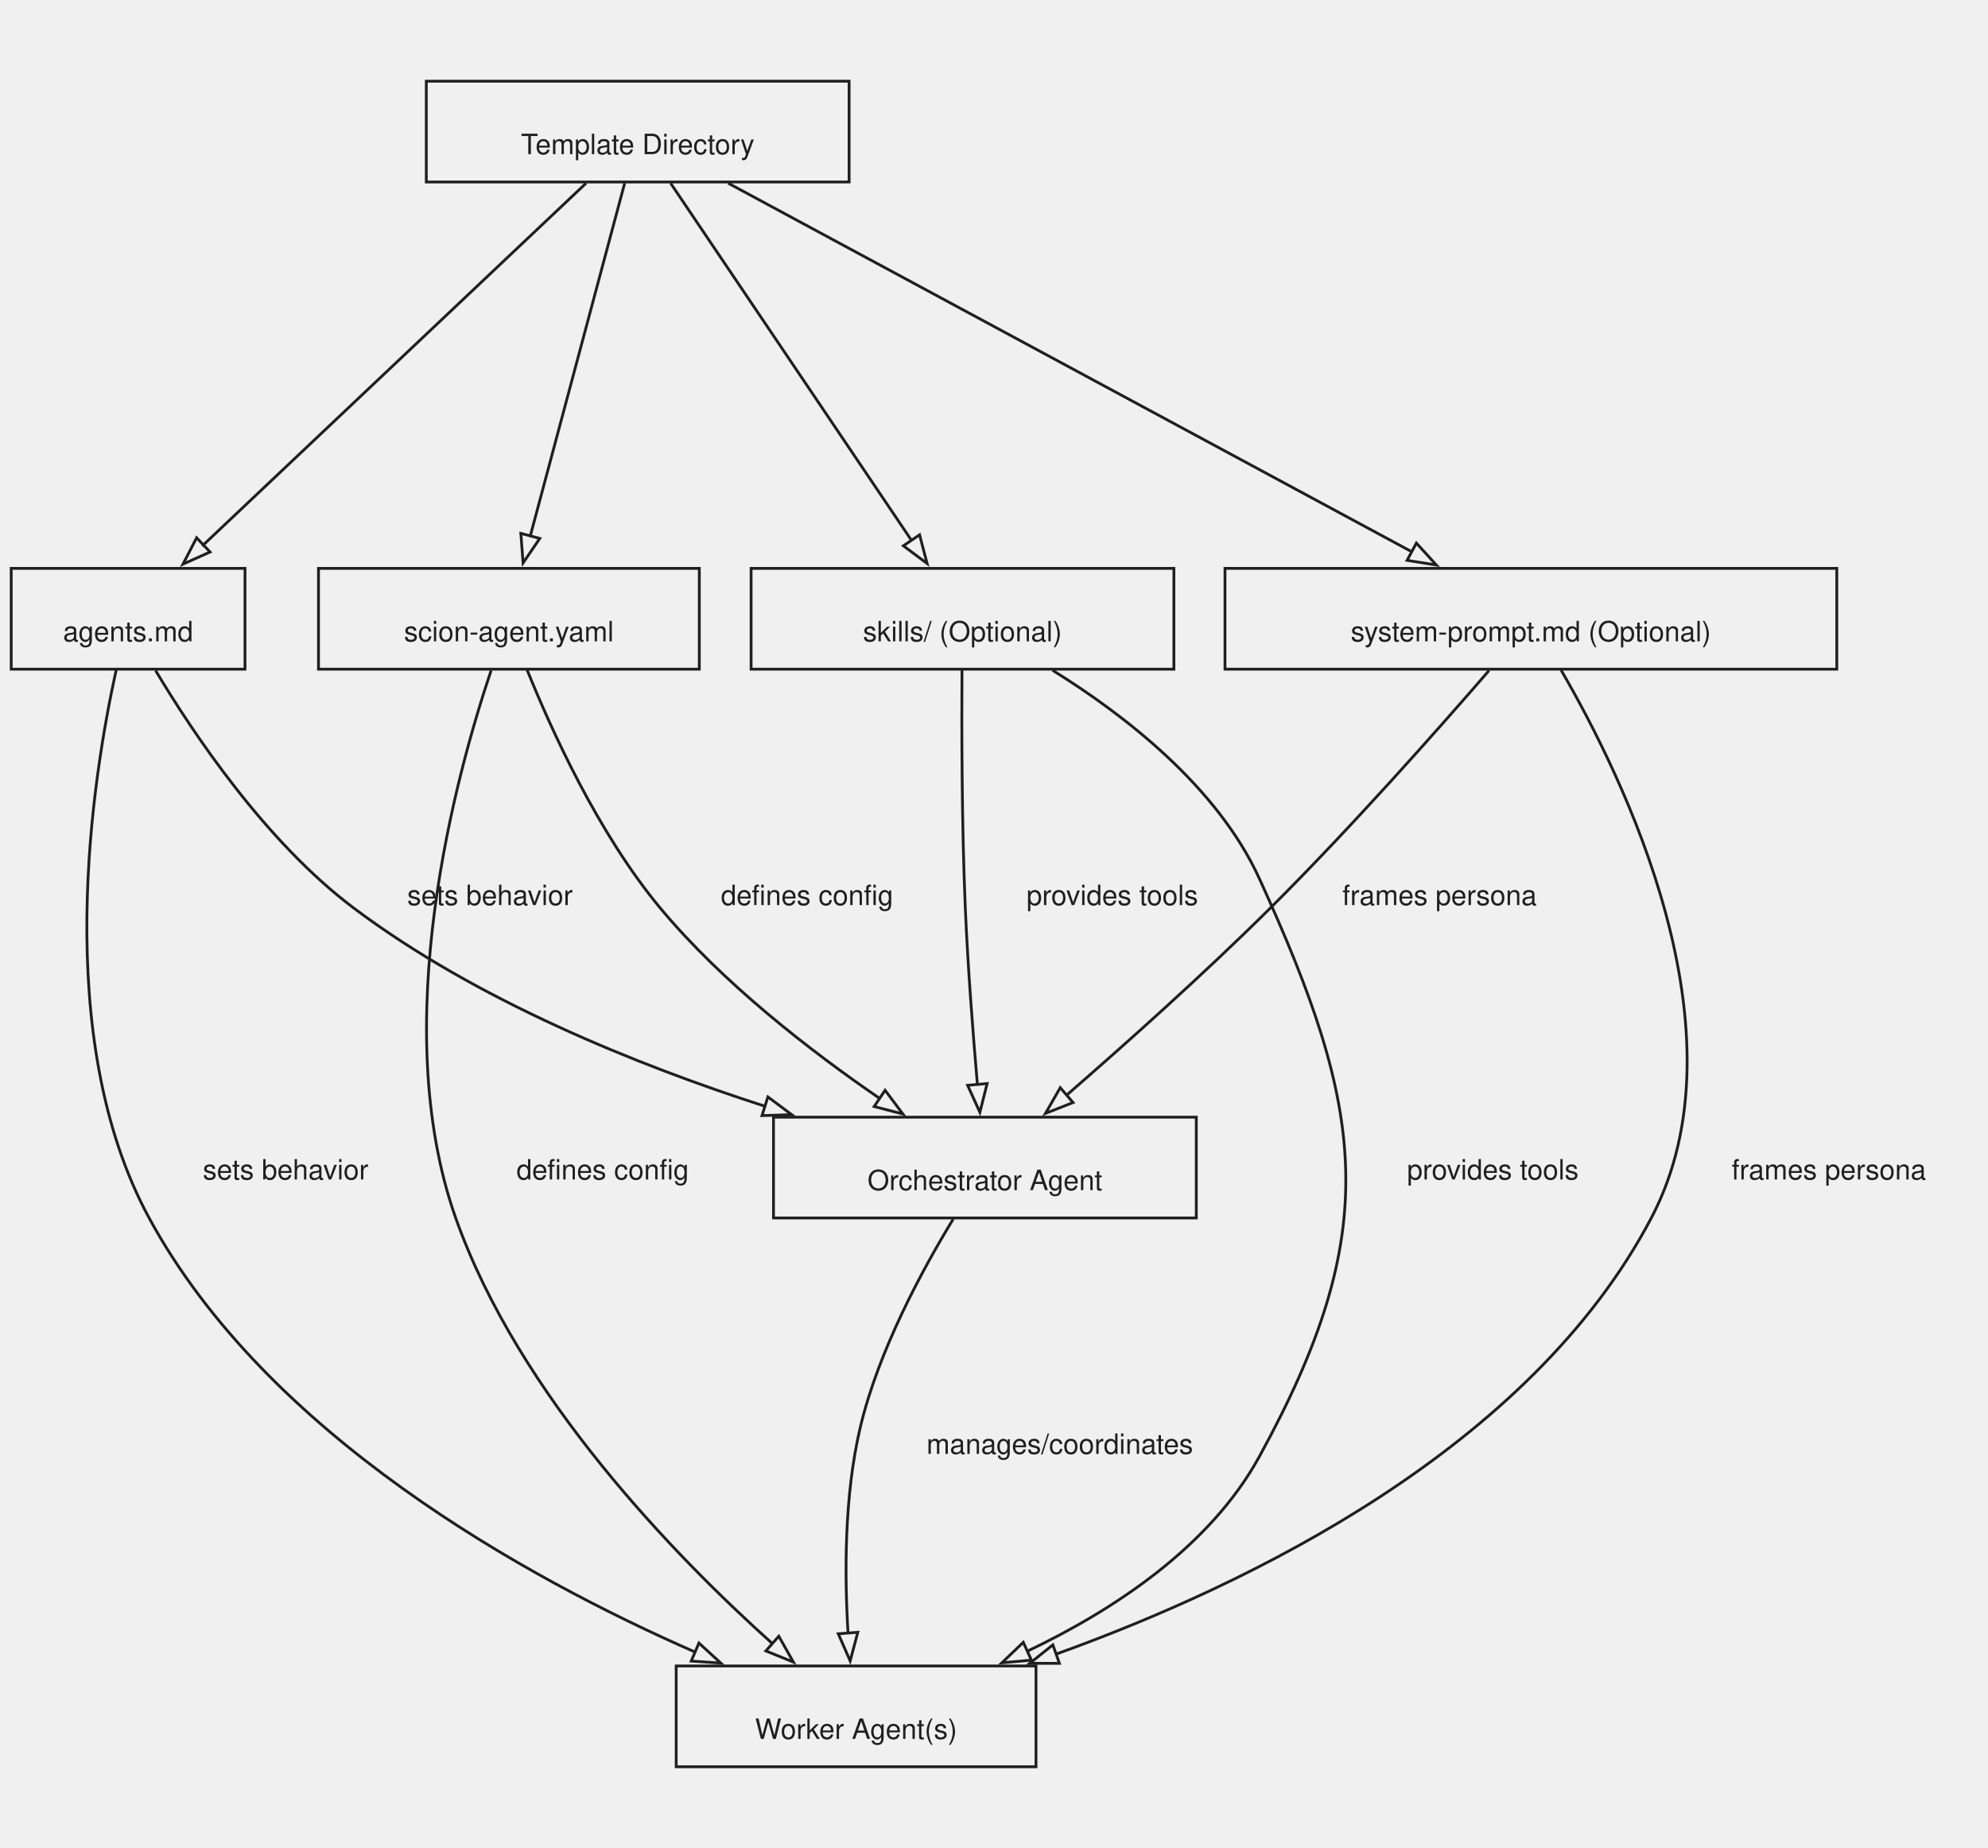
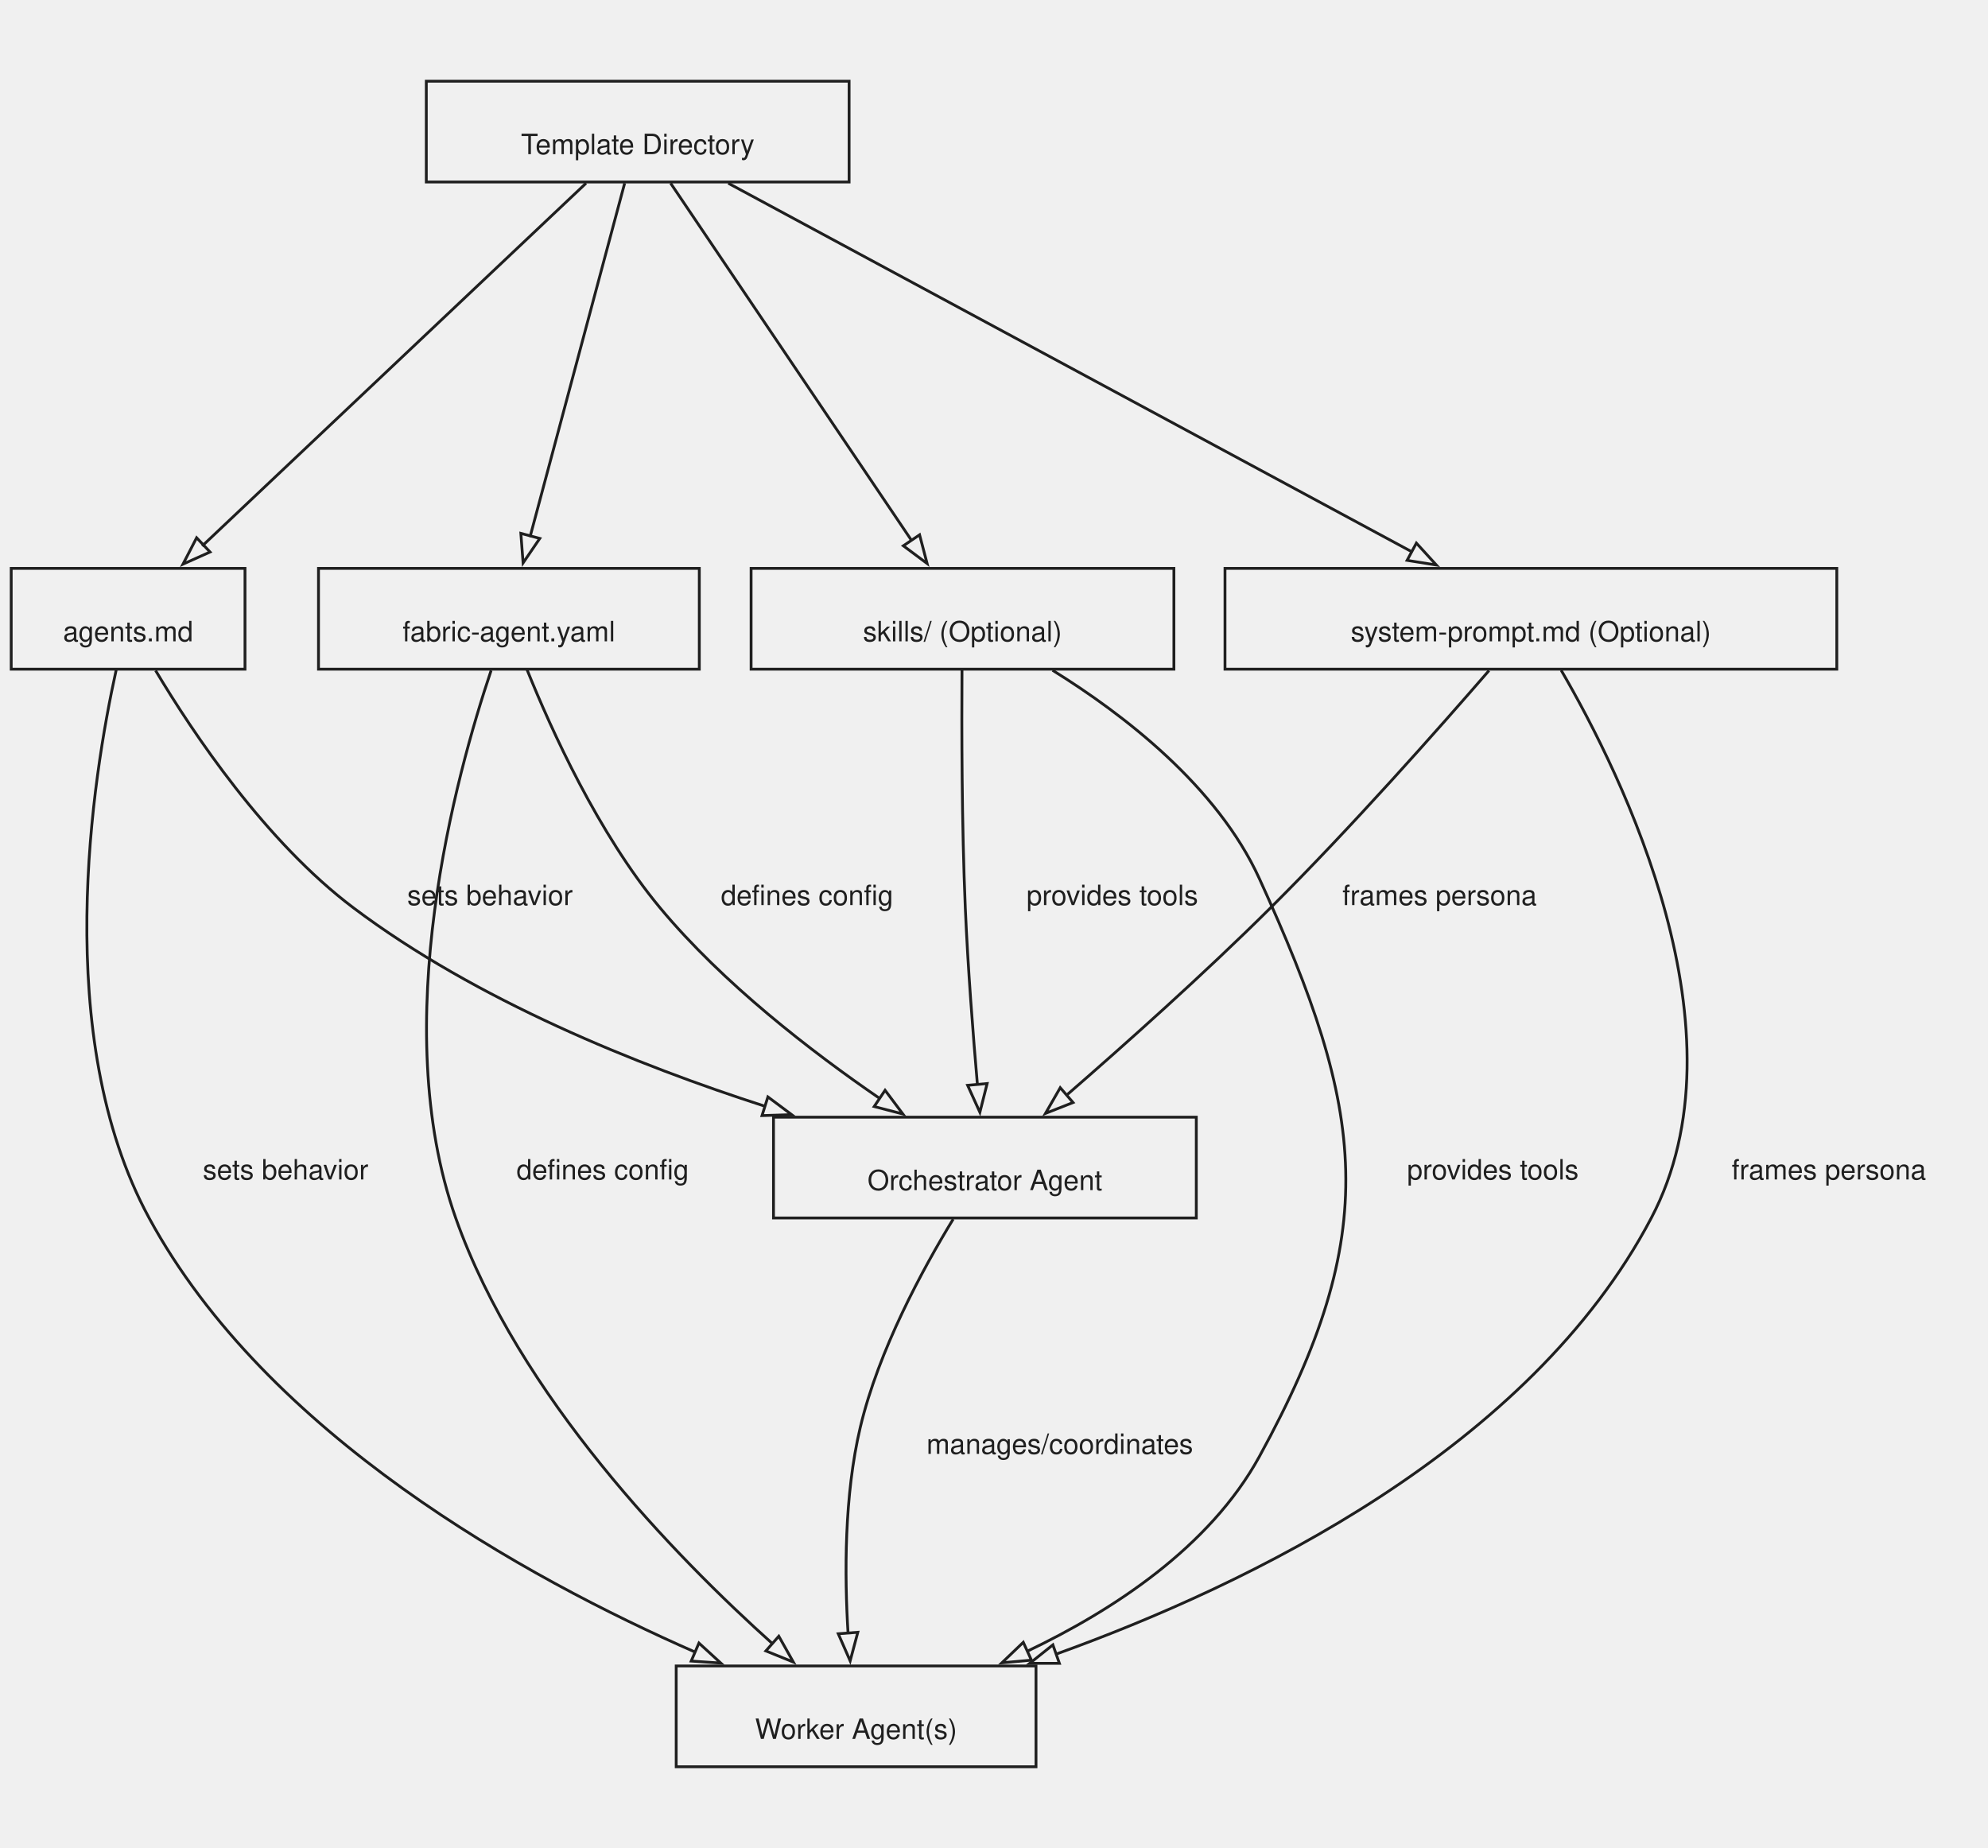
<svg xmlns="http://www.w3.org/2000/svg" width="710pt" height="660pt" viewBox="0.00 0.00 710.00 660.00">
  <style>
  * {
    fill: transparent !important;
    stroke: #1f1f1f !important;
    stroke-width: 1 !important;
  }
  polygon:not(.cluster *, .node *, .edge *, text) {
    stroke: transparent !important;
  }
  text {
    font-size: 10px !important;
    font-family: monospace !important;
    fill: #1f1f1f !important;
    stroke: transparent !important;
    transform: translateY(-0.5em);
  }
</style>
  <g id="graph0" class="graph" transform="scale(1 1) rotate(0) translate(4 656)">
    <polygon fill="white" stroke="none" points="-4,4 -4,-656 705.68,-656 705.68,4 -4,4" />
    <g id="node1" class="node">
      <polygon fill="lightblue" stroke="black" points="299.25,-627 148.25,-627 148.25,-591 299.25,-591 299.25,-627" />
      <text xml:space="preserve" text-anchor="middle" x="223.75" y="-600.95" font-family="Helvetica,sans-Serif" font-size="14.00">Template Directory</text>
    </g>
    <g id="node2" class="node">
      <polygon fill="lightblue" stroke="black" points="245.75,-453 109.75,-453 109.75,-417 245.75,-417 245.75,-453" />
-       <text xml:space="preserve" text-anchor="middle" x="177.75" y="-426.95" font-family="Helvetica,sans-Serif" font-size="14.00">scion-agent.yaml</text>
+       <text xml:space="preserve" text-anchor="middle" x="177.75" y="-426.95" font-family="Helvetica,sans-Serif" font-size="14.00">fabric-agent.yaml</text>
    </g>
    <g id="edge1" class="edge">
      <path fill="none" stroke="#263238" d="M219.09,-590.56C211.13,-560.81 194.87,-500.01 185.28,-464.17" />
      <polygon fill="#263238" stroke="#263238" points="188.78,-463.7 182.82,-454.95 182.02,-465.51 188.78,-463.7" />
    </g>
    <g id="node3" class="node">
      <polygon fill="lightblue" stroke="black" points="83.5,-453 0,-453 0,-417 83.5,-417 83.5,-453" />
      <text xml:space="preserve" text-anchor="middle" x="41.75" y="-426.95" font-family="Helvetica,sans-Serif" font-size="14.00">agents.md</text>
    </g>
    <g id="edge2" class="edge">
      <path fill="none" stroke="#263238" d="M205.3,-590.56C172.87,-559.91 105.55,-496.3 68.19,-460.98" />
      <polygon fill="#263238" stroke="#263238" points="71.02,-458.85 61.35,-454.52 66.22,-463.94 71.02,-458.85" />
    </g>
    <g id="node4" class="node">
      <polygon fill="lightblue" stroke="black" points="652,-453 433.5,-453 433.5,-417 652,-417 652,-453" />
      <text xml:space="preserve" text-anchor="middle" x="542.75" y="-426.95" font-family="Helvetica,sans-Serif" font-size="14.00">system-prompt.md (Optional)</text>
    </g>
    <g id="edge3" class="edge">
      <path fill="none" stroke="#263238" d="M256.09,-590.56C314.13,-559.27 435.9,-493.61 500.47,-458.8" />
      <polygon fill="#263238" stroke="#263238" points="501.85,-462.03 508.99,-454.2 498.53,-455.87 501.85,-462.03" />
    </g>
    <g id="node5" class="node">
      <polygon fill="lightblue" stroke="black" points="415.25,-453 264.25,-453 264.25,-417 415.25,-417 415.25,-453" />
      <text xml:space="preserve" text-anchor="middle" x="339.75" y="-426.95" font-family="Helvetica,sans-Serif" font-size="14.00">skills/ (Optional)</text>
    </g>
    <g id="edge4" class="edge">
      <path fill="none" stroke="#263238" d="M235.51,-590.56C255.83,-560.43 297.65,-498.43 321.68,-462.79" />
      <polygon fill="#263238" stroke="#263238" points="324.42,-464.99 327.11,-454.74 318.62,-461.07 324.42,-464.99" />
    </g>
    <g id="node6" class="node">
      <polygon fill="lightblue" stroke="black" points="423.25,-257 272.25,-257 272.25,-221 423.25,-221 423.25,-257" />
      <text xml:space="preserve" text-anchor="middle" x="347.75" y="-230.95" font-family="Helvetica,sans-Serif" font-size="14.00">Orchestrator Agent</text>
    </g>
    <g id="edge6" class="edge">
      <path fill="none" stroke="#263238" d="M184.25,-416.77C192.88,-395.33 209.67,-358.3 231.75,-331.75 254.22,-304.74 285.81,-280.39 310.35,-263.57" />
      <polygon fill="#263238" stroke="#263238" points="312.1,-266.61 318.46,-258.13 308.2,-260.8 312.1,-266.61" />
      <text xml:space="preserve" text-anchor="middle" x="284.25" y="-332.75" font-family="Helvetica,sans-Serif" font-size="10.00">defines config</text>
    </g>
    <g id="node7" class="node">
      <polygon fill="lightblue" stroke="black" points="366,-61 237.5,-61 237.5,-25 366,-25 366,-61" />
      <text xml:space="preserve" text-anchor="middle" x="301.75" y="-34.95" font-family="Helvetica,sans-Serif" font-size="14.00">Worker Agent(s)</text>
    </g>
    <g id="edge7" class="edge">
      <path fill="none" stroke="#263238" d="M171.4,-416.55C158.89,-379.37 134.31,-290.13 158.75,-221 181.2,-157.48 237.21,-100.04 272.09,-68.77" />
      <polygon fill="#263238" stroke="#263238" points="274.14,-71.62 279.34,-62.39 269.52,-66.37 274.14,-71.62" />
      <text xml:space="preserve" text-anchor="middle" x="211.25" y="-234.75" font-family="Helvetica,sans-Serif" font-size="10.00">defines config</text>
    </g>
    <g id="edge8" class="edge">
      <path fill="none" stroke="#263238" d="M51.57,-416.52C64.94,-394.13 90.84,-355.39 122.25,-331.75 166.1,-298.75 223.48,-275.62 269.38,-260.84" />
      <polygon fill="#263238" stroke="#263238" points="270.25,-264.24 278.74,-257.9 268.15,-257.56 270.25,-264.24" />
      <text xml:space="preserve" text-anchor="middle" x="171" y="-332.75" font-family="Helvetica,sans-Serif" font-size="10.00">sets behavior</text>
    </g>
    <g id="edge9" class="edge">
      <path fill="none" stroke="#263238" d="M37.48,-416.65C29.08,-378.53 14.12,-285.72 49.25,-221 91.29,-143.55 183.67,-92.52 244.27,-65.95" />
      <polygon fill="#263238" stroke="#263238" points="245.62,-69.18 253.43,-62.03 242.86,-62.75 245.62,-69.18" />
      <text xml:space="preserve" text-anchor="middle" x="98" y="-234.75" font-family="Helvetica,sans-Serif" font-size="10.00">sets behavior</text>
    </g>
    <g id="edge10" class="edge">
      <path fill="none" stroke="#263238" d="M527.79,-416.51C509.82,-395.75 478.5,-360.35 449.75,-331.75 426.06,-308.19 397.72,-282.91 376.93,-264.86" />
      <polygon fill="#263238" stroke="#263238" points="379.23,-262.23 369.38,-258.35 374.66,-267.53 379.23,-262.23" />
      <text xml:space="preserve" text-anchor="middle" x="510.14" y="-332.75" font-family="Helvetica,sans-Serif" font-size="10.00">frames persona</text>
    </g>
    <g id="edge11" class="edge">
      <path fill="none" stroke="#263238" d="M553.56,-416.62C575.56,-378.83 620.61,-287.27 585.75,-221 542.43,-138.64 442.13,-90.05 373.12,-65.21" />
      <polygon fill="#263238" stroke="#263238" points="374.35,-61.94 363.75,-61.93 372.03,-68.54 374.35,-61.94" />
      <text xml:space="preserve" text-anchor="middle" x="649.18" y="-234.75" font-family="Helvetica,sans-Serif" font-size="10.00">frames persona</text>
    </g>
    <g id="edge13" class="edge">
      <path fill="none" stroke="#263238" d="M339.57,-416.62C339.44,-396.27 339.47,-361.55 340.75,-331.75 341.66,-310.51 343.52,-286.56 345.09,-268.46" />
      <polygon fill="#263238" stroke="#263238" points="348.55,-269.01 345.96,-258.74 341.58,-268.38 348.55,-269.01" />
      <text xml:space="preserve" text-anchor="middle" x="393.25" y="-332.75" font-family="Helvetica,sans-Serif" font-size="10.00">provides tools</text>
    </g>
    <g id="edge12" class="edge">
      <path fill="none" stroke="#263238" d="M371.92,-416.6C397.24,-400.9 430.68,-375.23 445.75,-342.25 483.9,-258.78 489.89,-216.22 445.75,-135.75 428.01,-103.41 393.49,-80.83 362.7,-66.17" />
      <polygon fill="#263238" stroke="#263238" points="364.36,-63.08 353.81,-62.12 361.46,-69.45 364.36,-63.08" />
      <text xml:space="preserve" text-anchor="middle" x="529.15" y="-234.75" font-family="Helvetica,sans-Serif" font-size="10.00">provides tools</text>
    </g>
    <g id="edge5" class="edge">
      <path fill="none" stroke="#263238" d="M336.43,-220.6C325.54,-202.76 309.79,-173.81 303.25,-146.25 297.46,-121.85 297.6,-93.24 298.89,-72.5" />
      <polygon fill="#263238" stroke="#263238" points="302.36,-73.03 299.63,-62.8 295.38,-72.5 302.36,-73.03" />
      <text xml:space="preserve" text-anchor="middle" x="374.5" y="-136.75" font-family="Helvetica,sans-Serif" font-size="10.00">manages/coordinates</text>
    </g>
  </g>
</svg>
